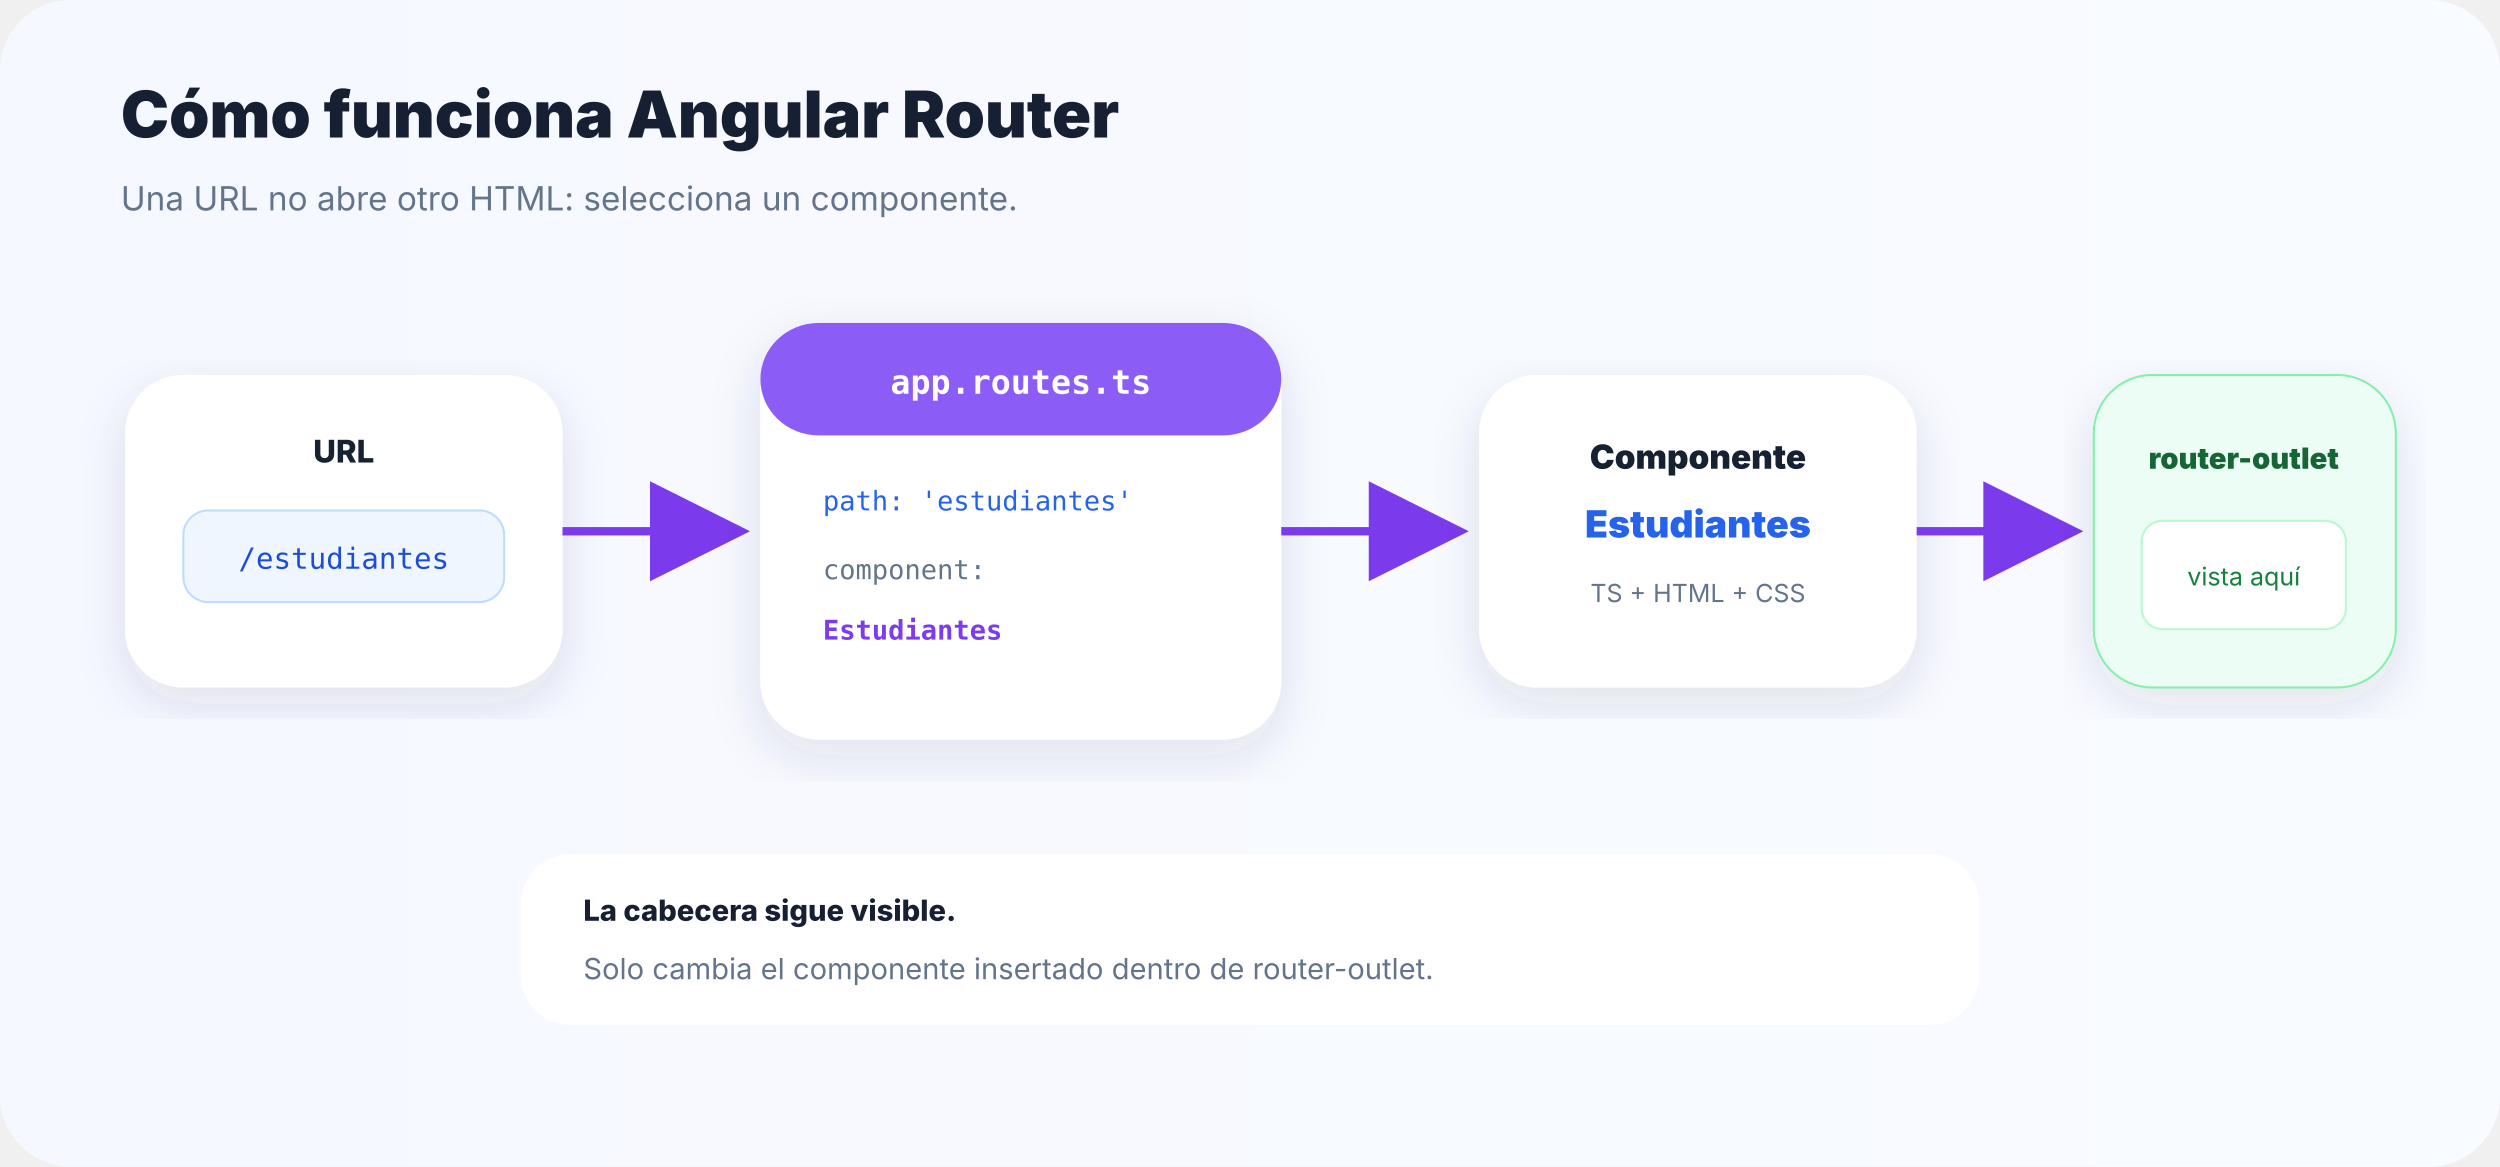
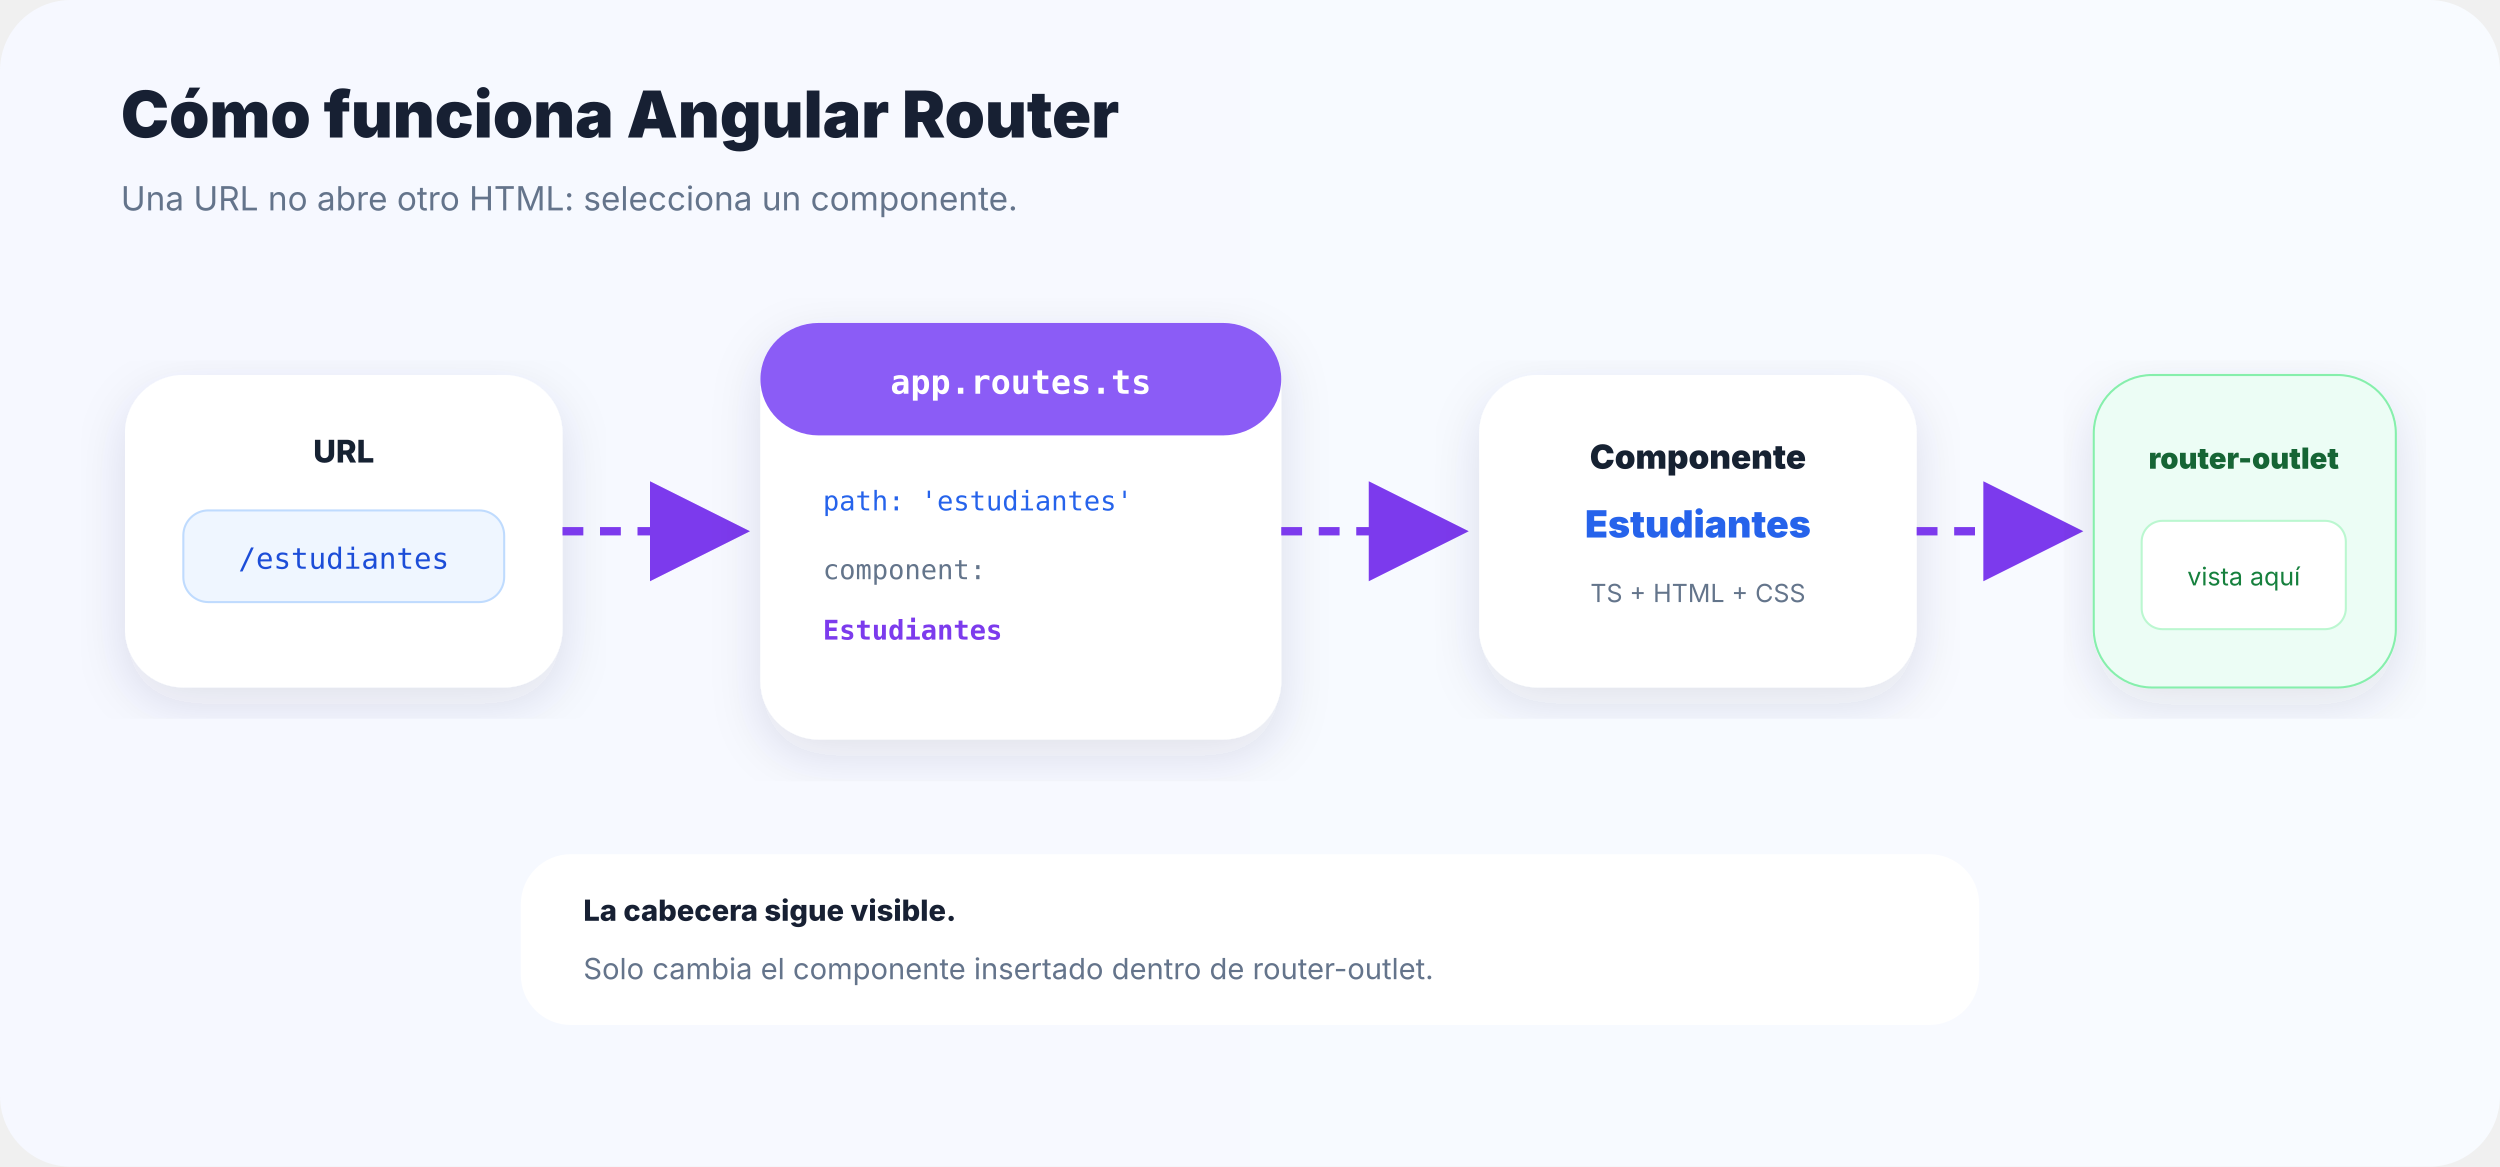
<svg xmlns="http://www.w3.org/2000/svg" viewBox="0 0 1200 560" role="img" aria-labelledby="t d">
  <defs>
    <linearGradient id="bg" x1="0" x2="1">
      <stop stop-color="#f6f8ff" />
      <stop offset="1" stop-color="#f8fbff" />
    </linearGradient>
    <filter id="s">
      <feDropShadow dx="0" dy="8" stdDeviation="12" flood-color="#334155" flood-opacity=".12" />
    </filter>
    <marker id="a" markerWidth="12" markerHeight="12" refX="10" refY="6" orient="auto">
-       <path d="M0 0L12 6L0 12Z" fill="#7c3aed" />
+       <path class="flow" d="M0 0L12 6L0 12Z" fill="#7c3aed" />
    </marker>
+     <style>
+   .flow{stroke-dasharray:10 8;animation:dash 2.1s linear infinite}
+   @keyframes dash{to{stroke-dashoffset:-36}}
+  </style>
  </defs>
  <rect width="1200" height="560" rx="34" fill="url(#bg)" />
  <text x="58" y="66" font-family="Inter,Arial" font-size="31" font-weight="900" fill="#172033">Cómo funciona Angular Router</text>
  <text x="58" y="101" font-family="Inter,Arial" font-size="16" fill="#64748b">Una URL no abre otro HTML: selecciona un componente.</text>
  <g filter="url(#s)">
    <rect x="60" y="180" width="210" height="150" rx="28" fill="#fff" />
    <text x="165" y="222" text-anchor="middle" font-family="Inter,Arial" font-size="15" font-weight="800" fill="#172033">URL</text>
    <rect x="88" y="245" width="154" height="44" rx="12" fill="#eff6ff" stroke="#bfdbfe" />
    <text x="165" y="273" text-anchor="middle" font-family="monospace" font-size="14" fill="#1d4ed8">/estudiantes</text>
  </g>
-   <path d="M270 255 H352" stroke="#7c3aed" stroke-width="4" marker-end="url(#a)" />
+   <path class="flow" d="M270 255 H352" stroke="#7c3aed" stroke-width="4" marker-end="url(#a)" />
  <g filter="url(#s)">
    <rect x="365" y="155" width="250" height="200" rx="28" fill="#fff" />
    <rect x="365" y="155" width="250" height="54" rx="28" fill="#8b5cf6" />
    <text x="490" y="189" text-anchor="middle" font-family="monospace" font-size="16" font-weight="800" fill="#fff">app.routes.ts</text>
    <text x="395" y="245" font-family="monospace" font-size="13" fill="#2563eb">path: 'estudiantes'</text>
    <text x="395" y="278" font-family="monospace" font-size="13" fill="#64748b">component:</text>
    <text x="395" y="307" font-family="monospace" font-size="13" font-weight="800" fill="#7c3aed">Estudiantes</text>
  </g>
-   <path d="M615 255 H697" stroke="#7c3aed" stroke-width="4" marker-end="url(#a)" />
+   <path class="flow" d="M615 255 H697" stroke="#7c3aed" stroke-width="4" marker-end="url(#a)" />
  <g filter="url(#s)">
    <rect x="710" y="180" width="210" height="150" rx="28" fill="#fff" />
    <text x="815" y="225" text-anchor="middle" font-family="Inter,Arial" font-size="16" font-weight="900" fill="#172033">Componente</text>
    <text x="815" y="258" text-anchor="middle" font-family="Inter,Arial" font-size="18" font-weight="900" fill="#2563eb">Estudiantes</text>
    <text x="815" y="289" text-anchor="middle" font-family="Inter,Arial" font-size="12" fill="#64748b">TS + HTML + CSS</text>
  </g>
-   <path d="M920 255 H992" stroke="#7c3aed" stroke-width="4" marker-end="url(#a)" />
+   <path class="flow" d="M920 255 H992" stroke="#7c3aed" stroke-width="4" marker-end="url(#a)" />
  <g filter="url(#s)">
    <rect x="1005" y="180" width="145" height="150" rx="28" fill="#ecfdf5" stroke="#86efac" />
    <text x="1077" y="225" text-anchor="middle" font-family="Inter,Arial" font-size="14" font-weight="900" fill="#166534">router-outlet</text>
    <rect x="1028" y="250" width="98" height="52" rx="10" fill="#fff" stroke="#bbf7d0" />
    <text x="1077" y="281" text-anchor="middle" font-family="Inter,Arial" font-size="12" fill="#15803d">vista aquí</text>
  </g>
  <g>
    <rect x="250" y="410" width="700" height="82" rx="24" fill="#fff" />
    <text x="280" y="442" font-family="Inter,Arial" font-size="14" font-weight="800" fill="#172033">La cabecera sigue visible.</text>
    <text x="280" y="470" font-family="Inter,Arial" font-size="14" fill="#64748b">Solo cambia el componente insertado dentro de router-outlet.</text>
  </g>
</svg>
